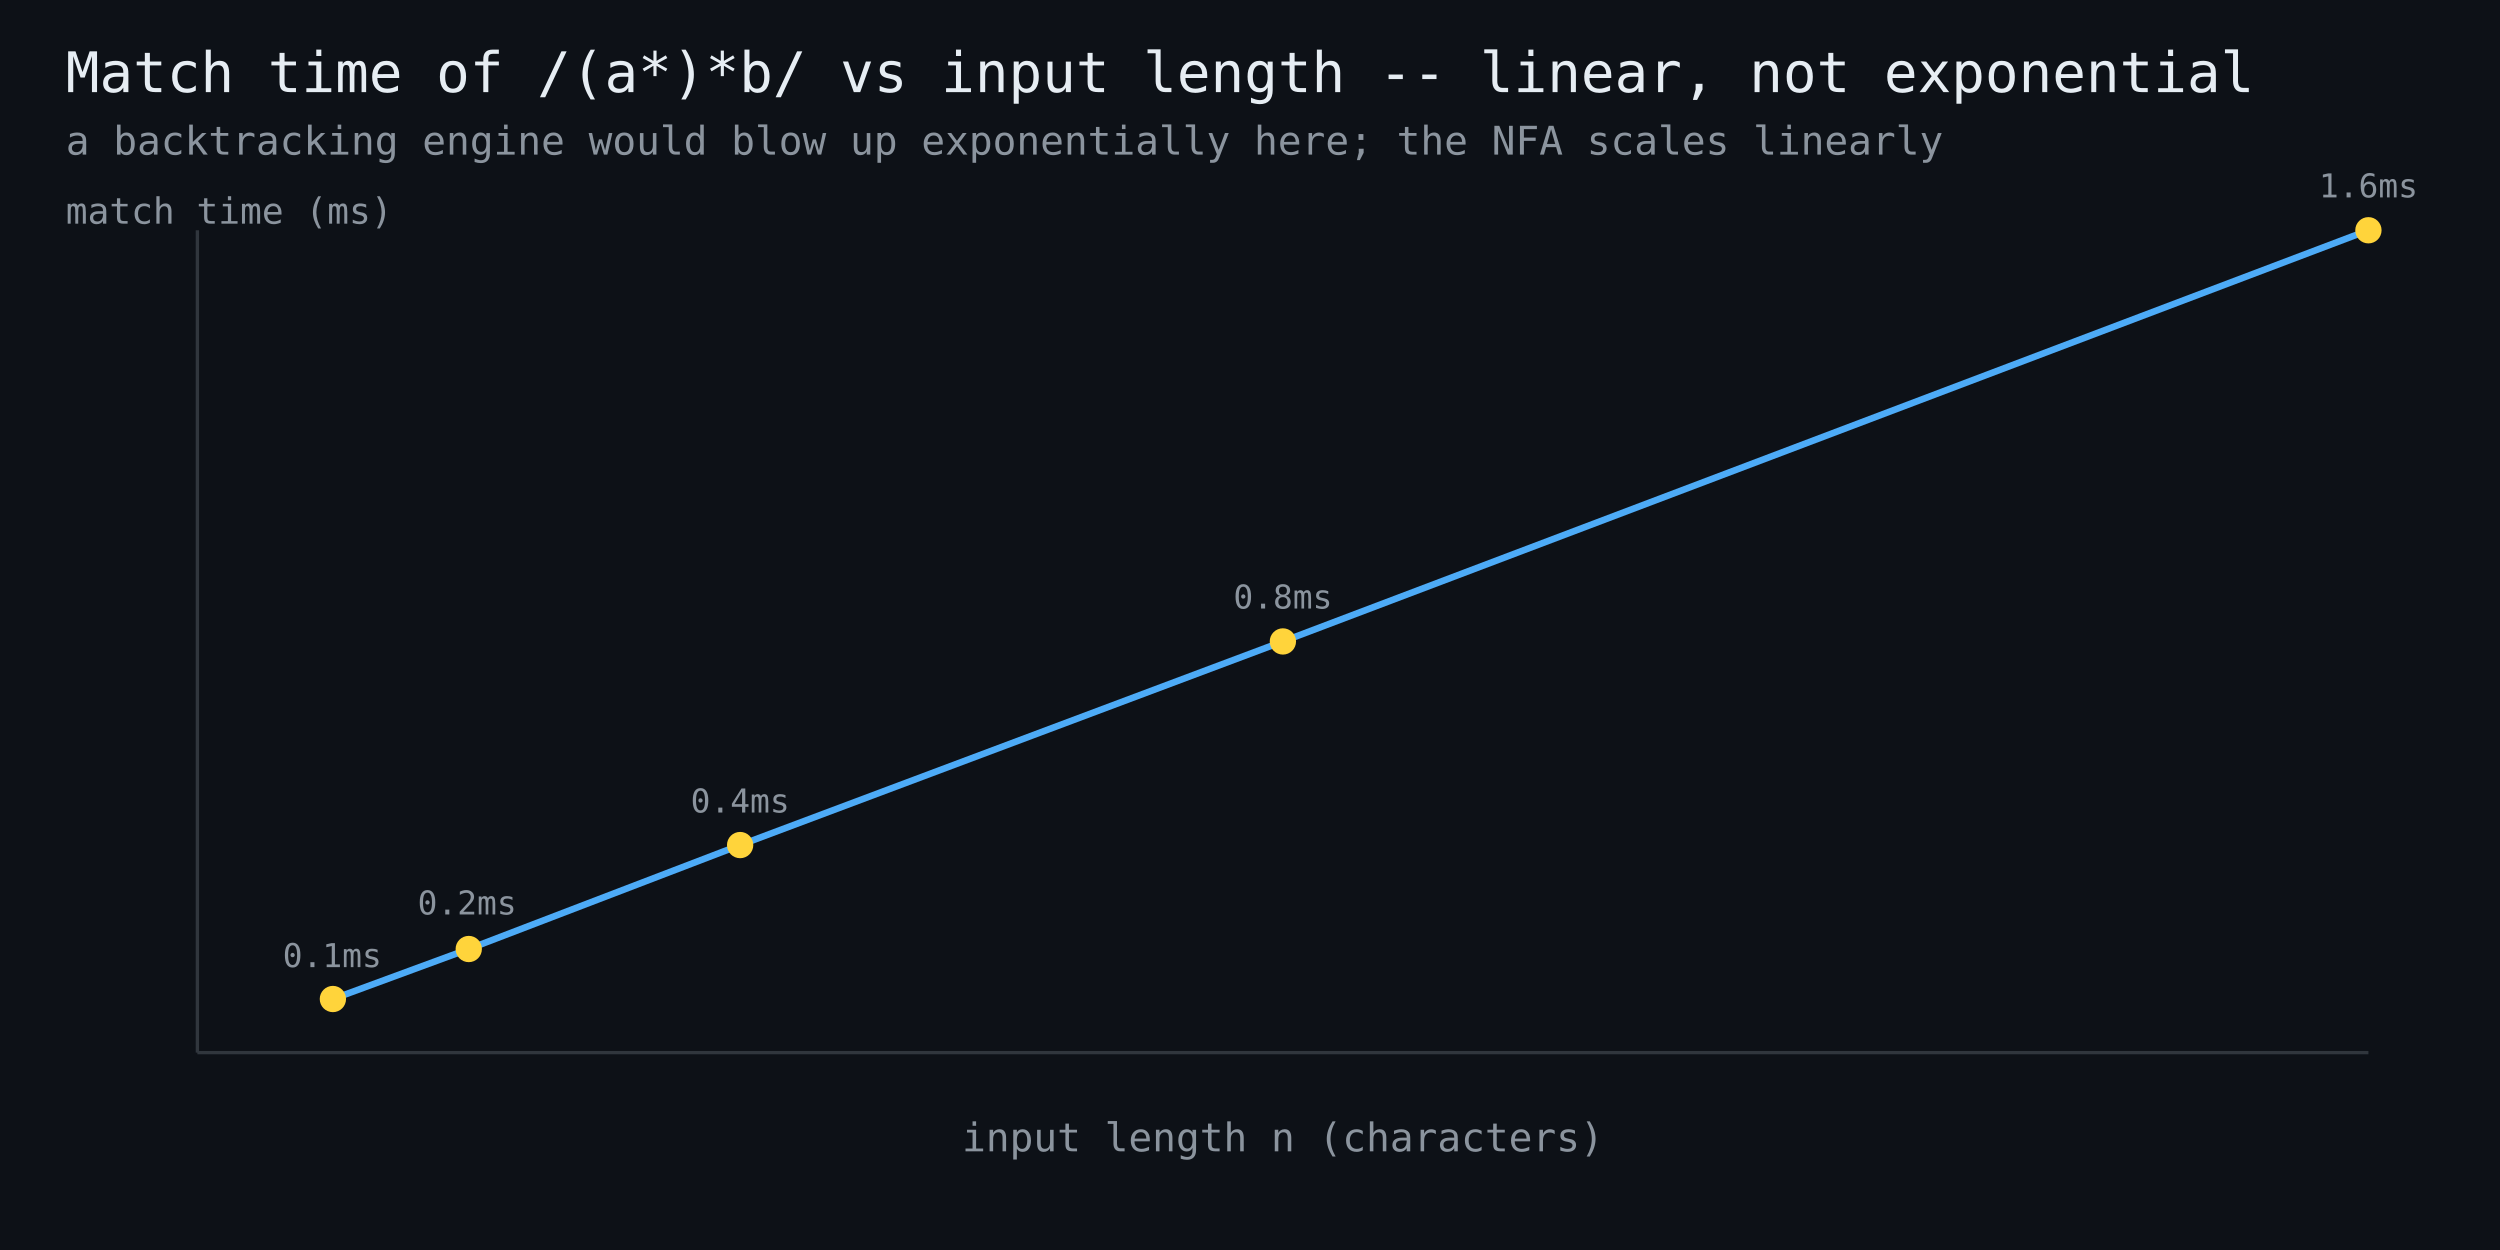
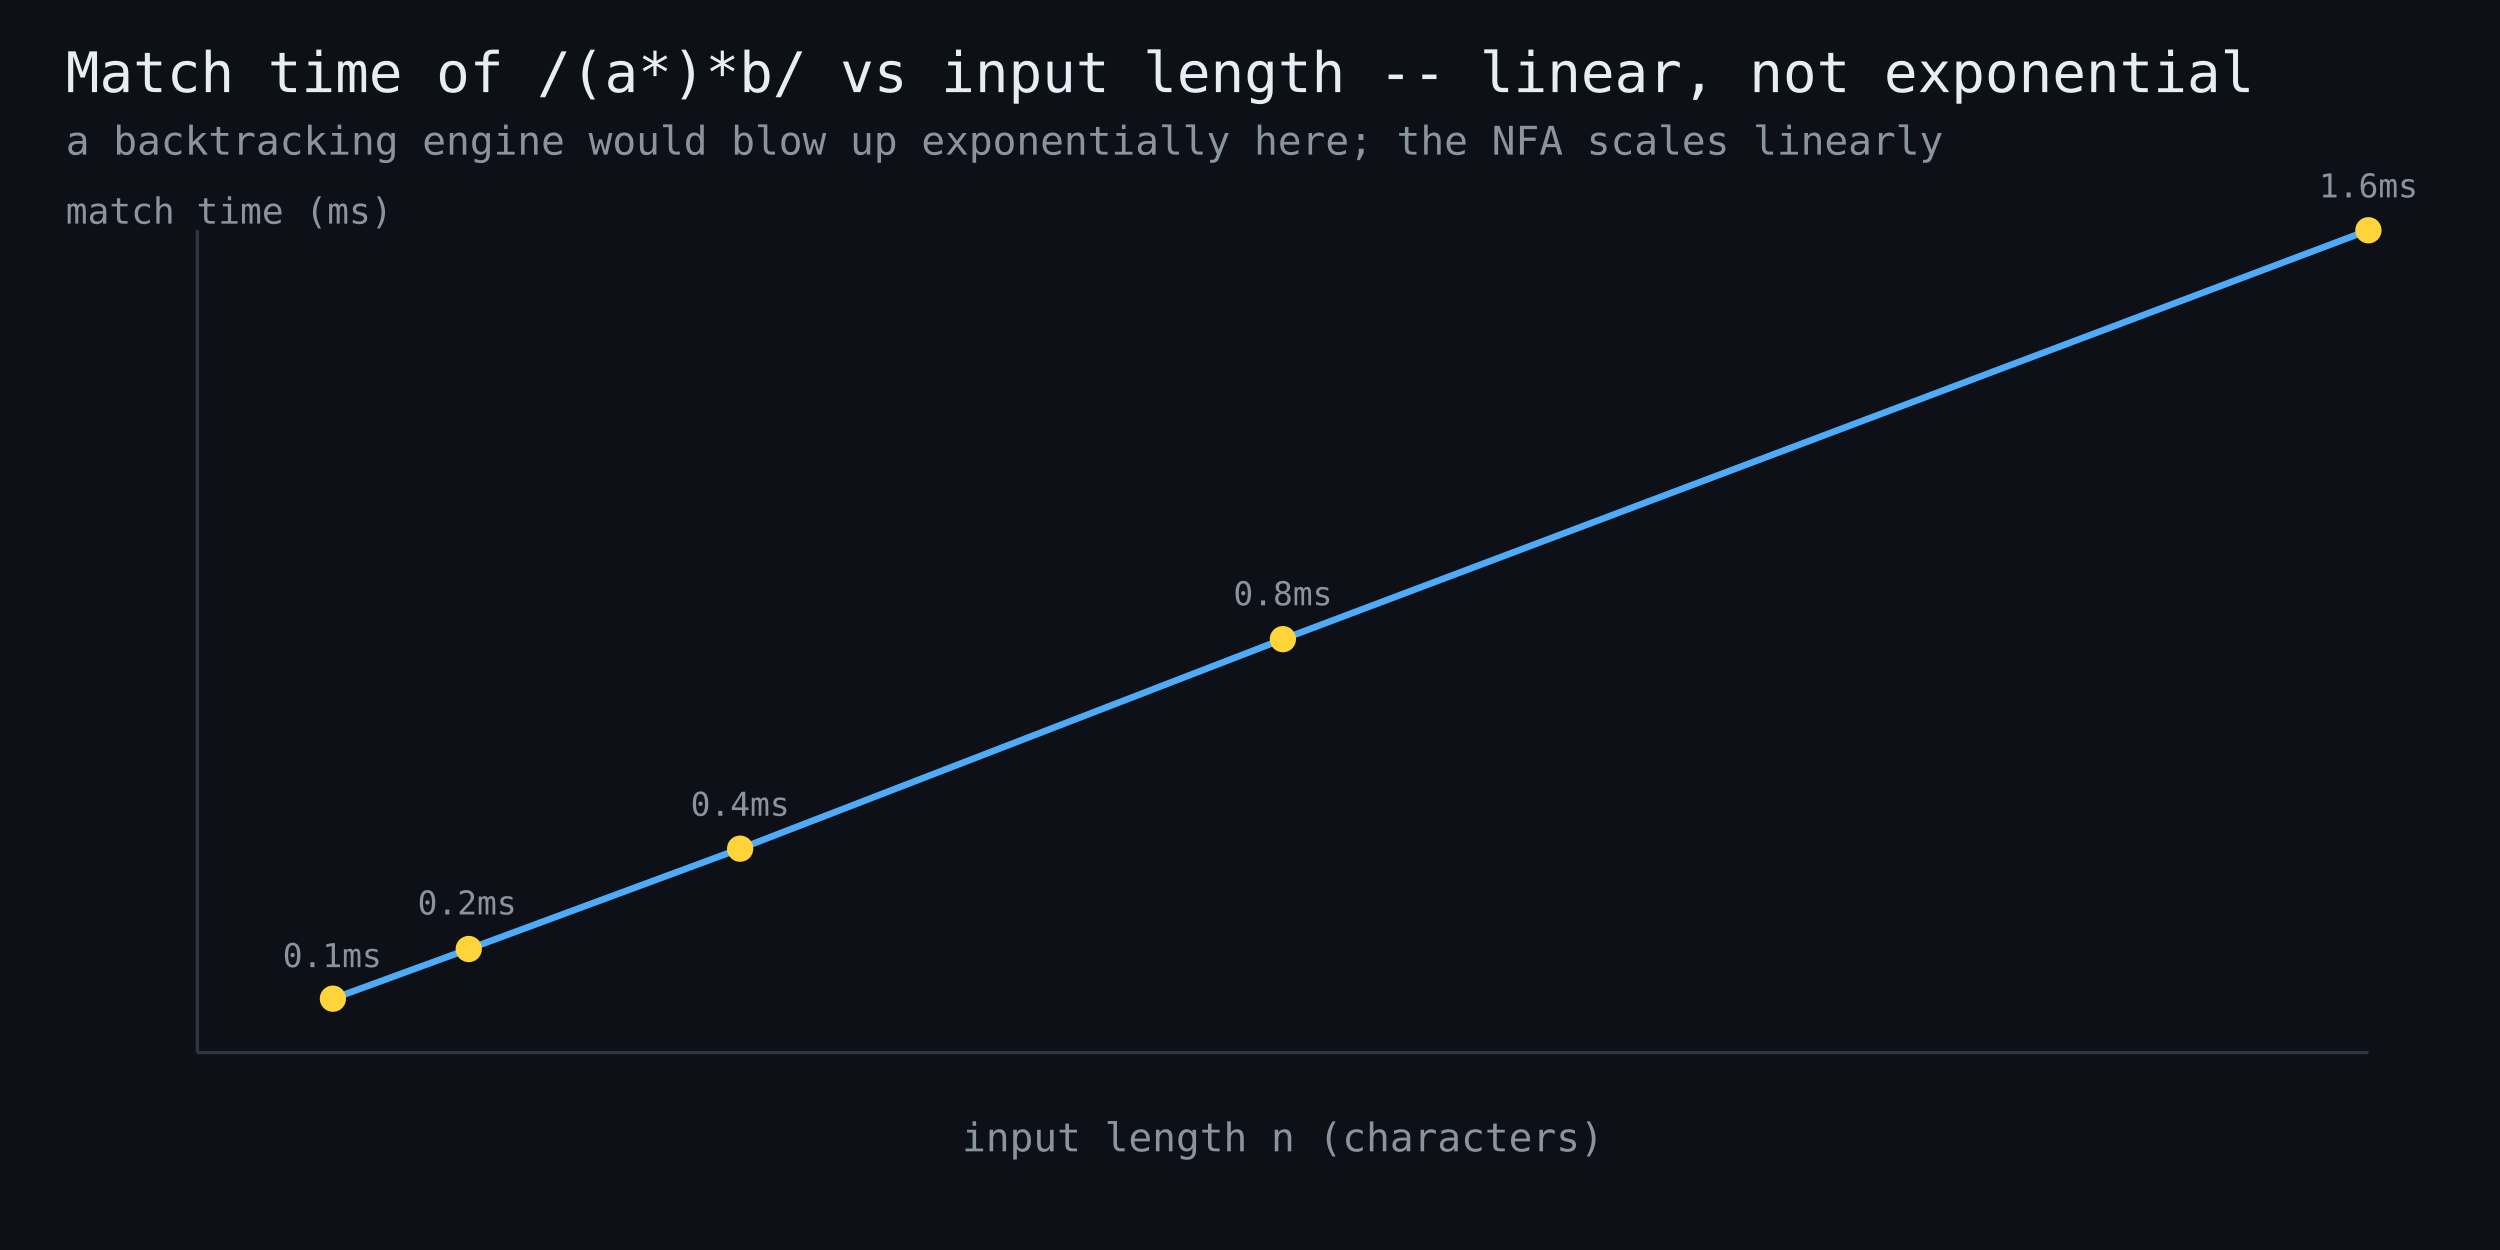
<svg xmlns="http://www.w3.org/2000/svg" width="760" height="380" viewBox="0 0 760 380" font-family="monospace">
  <rect width="760" height="380" fill="#0d1117" />
  <text x="20" y="28" fill="#e6edf3" font-size="17">Match time of /(a*)*b/ vs input length -- linear, not exponential</text>
  <text x="20" y="47" fill="#8b949e" font-size="12">a backtracking engine would blow up exponentially here; the NFA scales linearly</text>
  <line x1="60" y1="320" x2="720" y2="320" stroke="#30363d" stroke-width="1" />
  <line x1="60" y1="320" x2="60" y2="70" stroke="#30363d" stroke-width="1" />
-   <polyline points="101.2,303.7 142.5,288.5 225.0,256.9 390.0,195.0 720.0,70.0" fill="none" stroke="#4dabf7" stroke-width="2" />
-   <circle cx="101.2" cy="303.7" r="4" fill="#ffd43b" />
+   <polyline points="101.2,303.6 142.5,288.5 225.0,258.0 390.0,194.3 720.0,70.0" fill="none" stroke="#4dabf7" stroke-width="2" />
+   <circle cx="101.2" cy="303.6" r="4" fill="#ffd43b" />
  <text x="101" y="294" fill="#8b949e" font-size="10" text-anchor="middle">0.1ms</text>
  <circle cx="142.5" cy="288.5" r="4" fill="#ffd43b" />
  <text x="142" y="278" fill="#8b949e" font-size="10" text-anchor="middle">0.2ms</text>
-   <circle cx="225.0" cy="256.9" r="4" fill="#ffd43b" />
-   <text x="225" y="247" fill="#8b949e" font-size="10" text-anchor="middle">0.4ms</text>
-   <circle cx="390.0" cy="195.0" r="4" fill="#ffd43b" />
-   <text x="390" y="185" fill="#8b949e" font-size="10" text-anchor="middle">0.8ms</text>
+   <circle cx="225.0" cy="258.0" r="4" fill="#ffd43b" />
+   <text x="225" y="248" fill="#8b949e" font-size="10" text-anchor="middle">0.4ms</text>
+   <circle cx="390.0" cy="194.3" r="4" fill="#ffd43b" />
+   <text x="390" y="184" fill="#8b949e" font-size="10" text-anchor="middle">0.8ms</text>
  <circle cx="720.0" cy="70.0" r="4" fill="#ffd43b" />
  <text x="720" y="60" fill="#8b949e" font-size="10" text-anchor="middle">1.6ms</text>
  <text x="390" y="350" fill="#8b949e" font-size="12" text-anchor="middle">input length n (characters)</text>
  <text x="20" y="68" fill="#8b949e" font-size="11">match time (ms)</text>
</svg>
